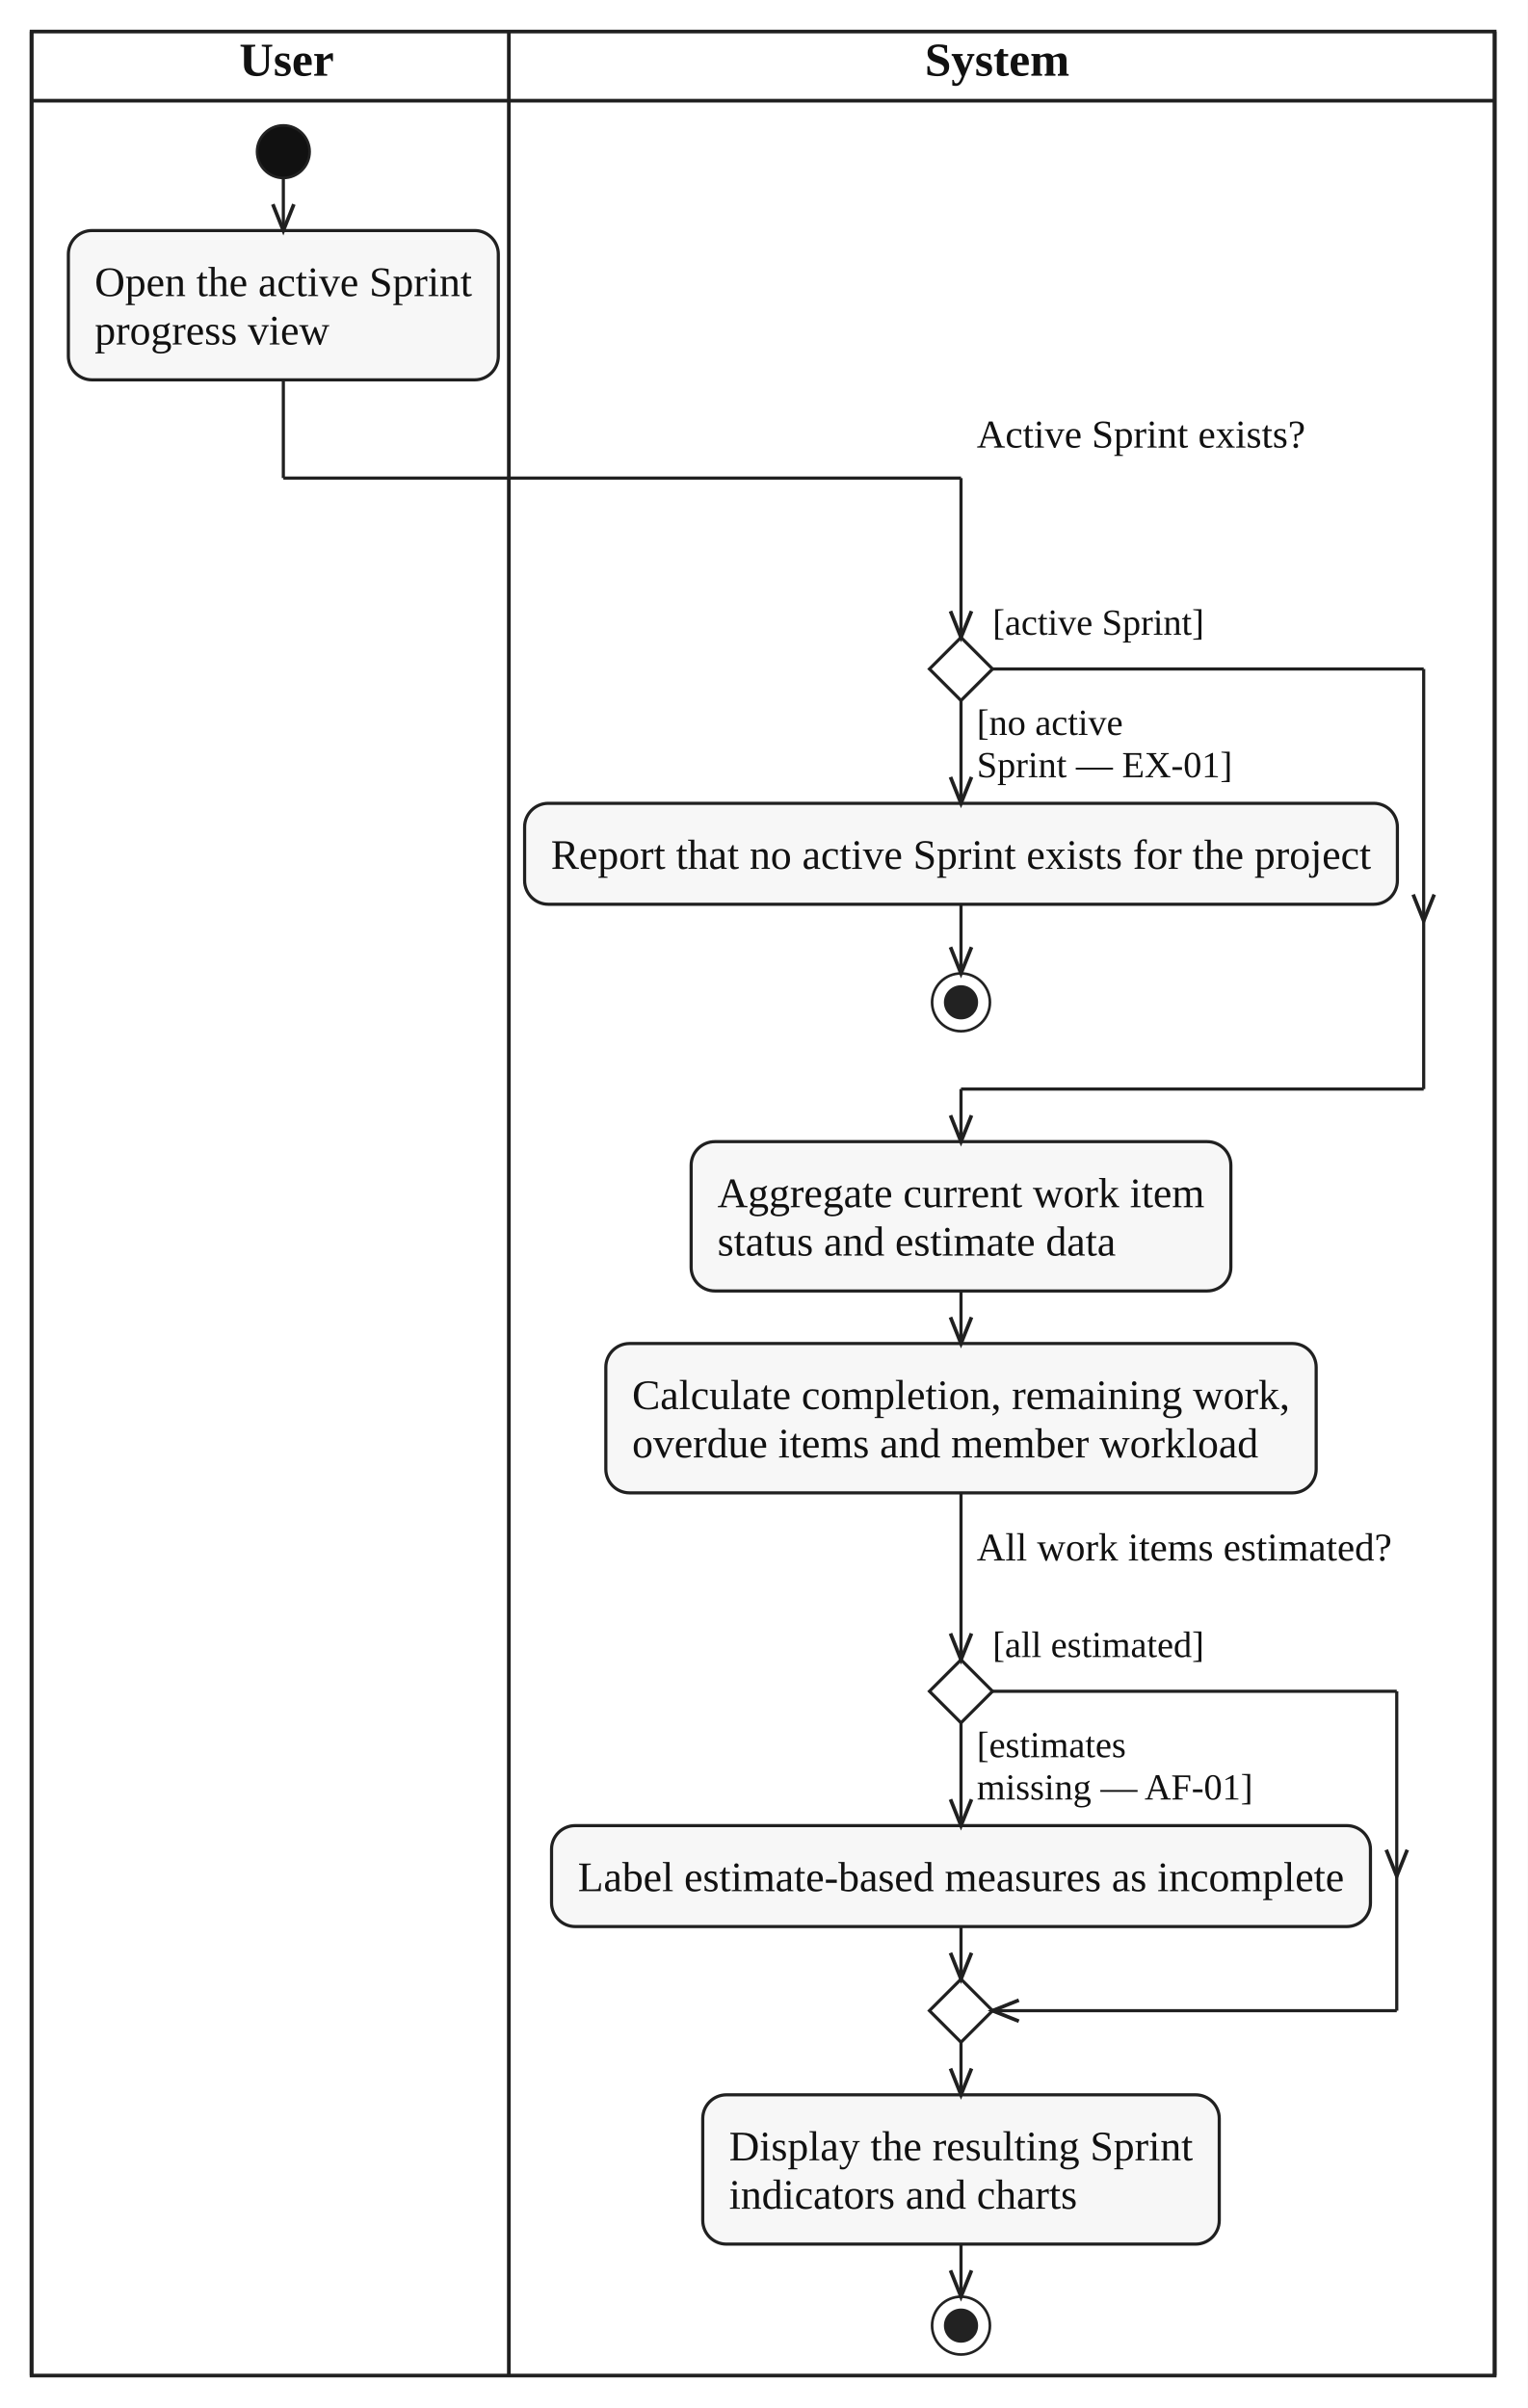
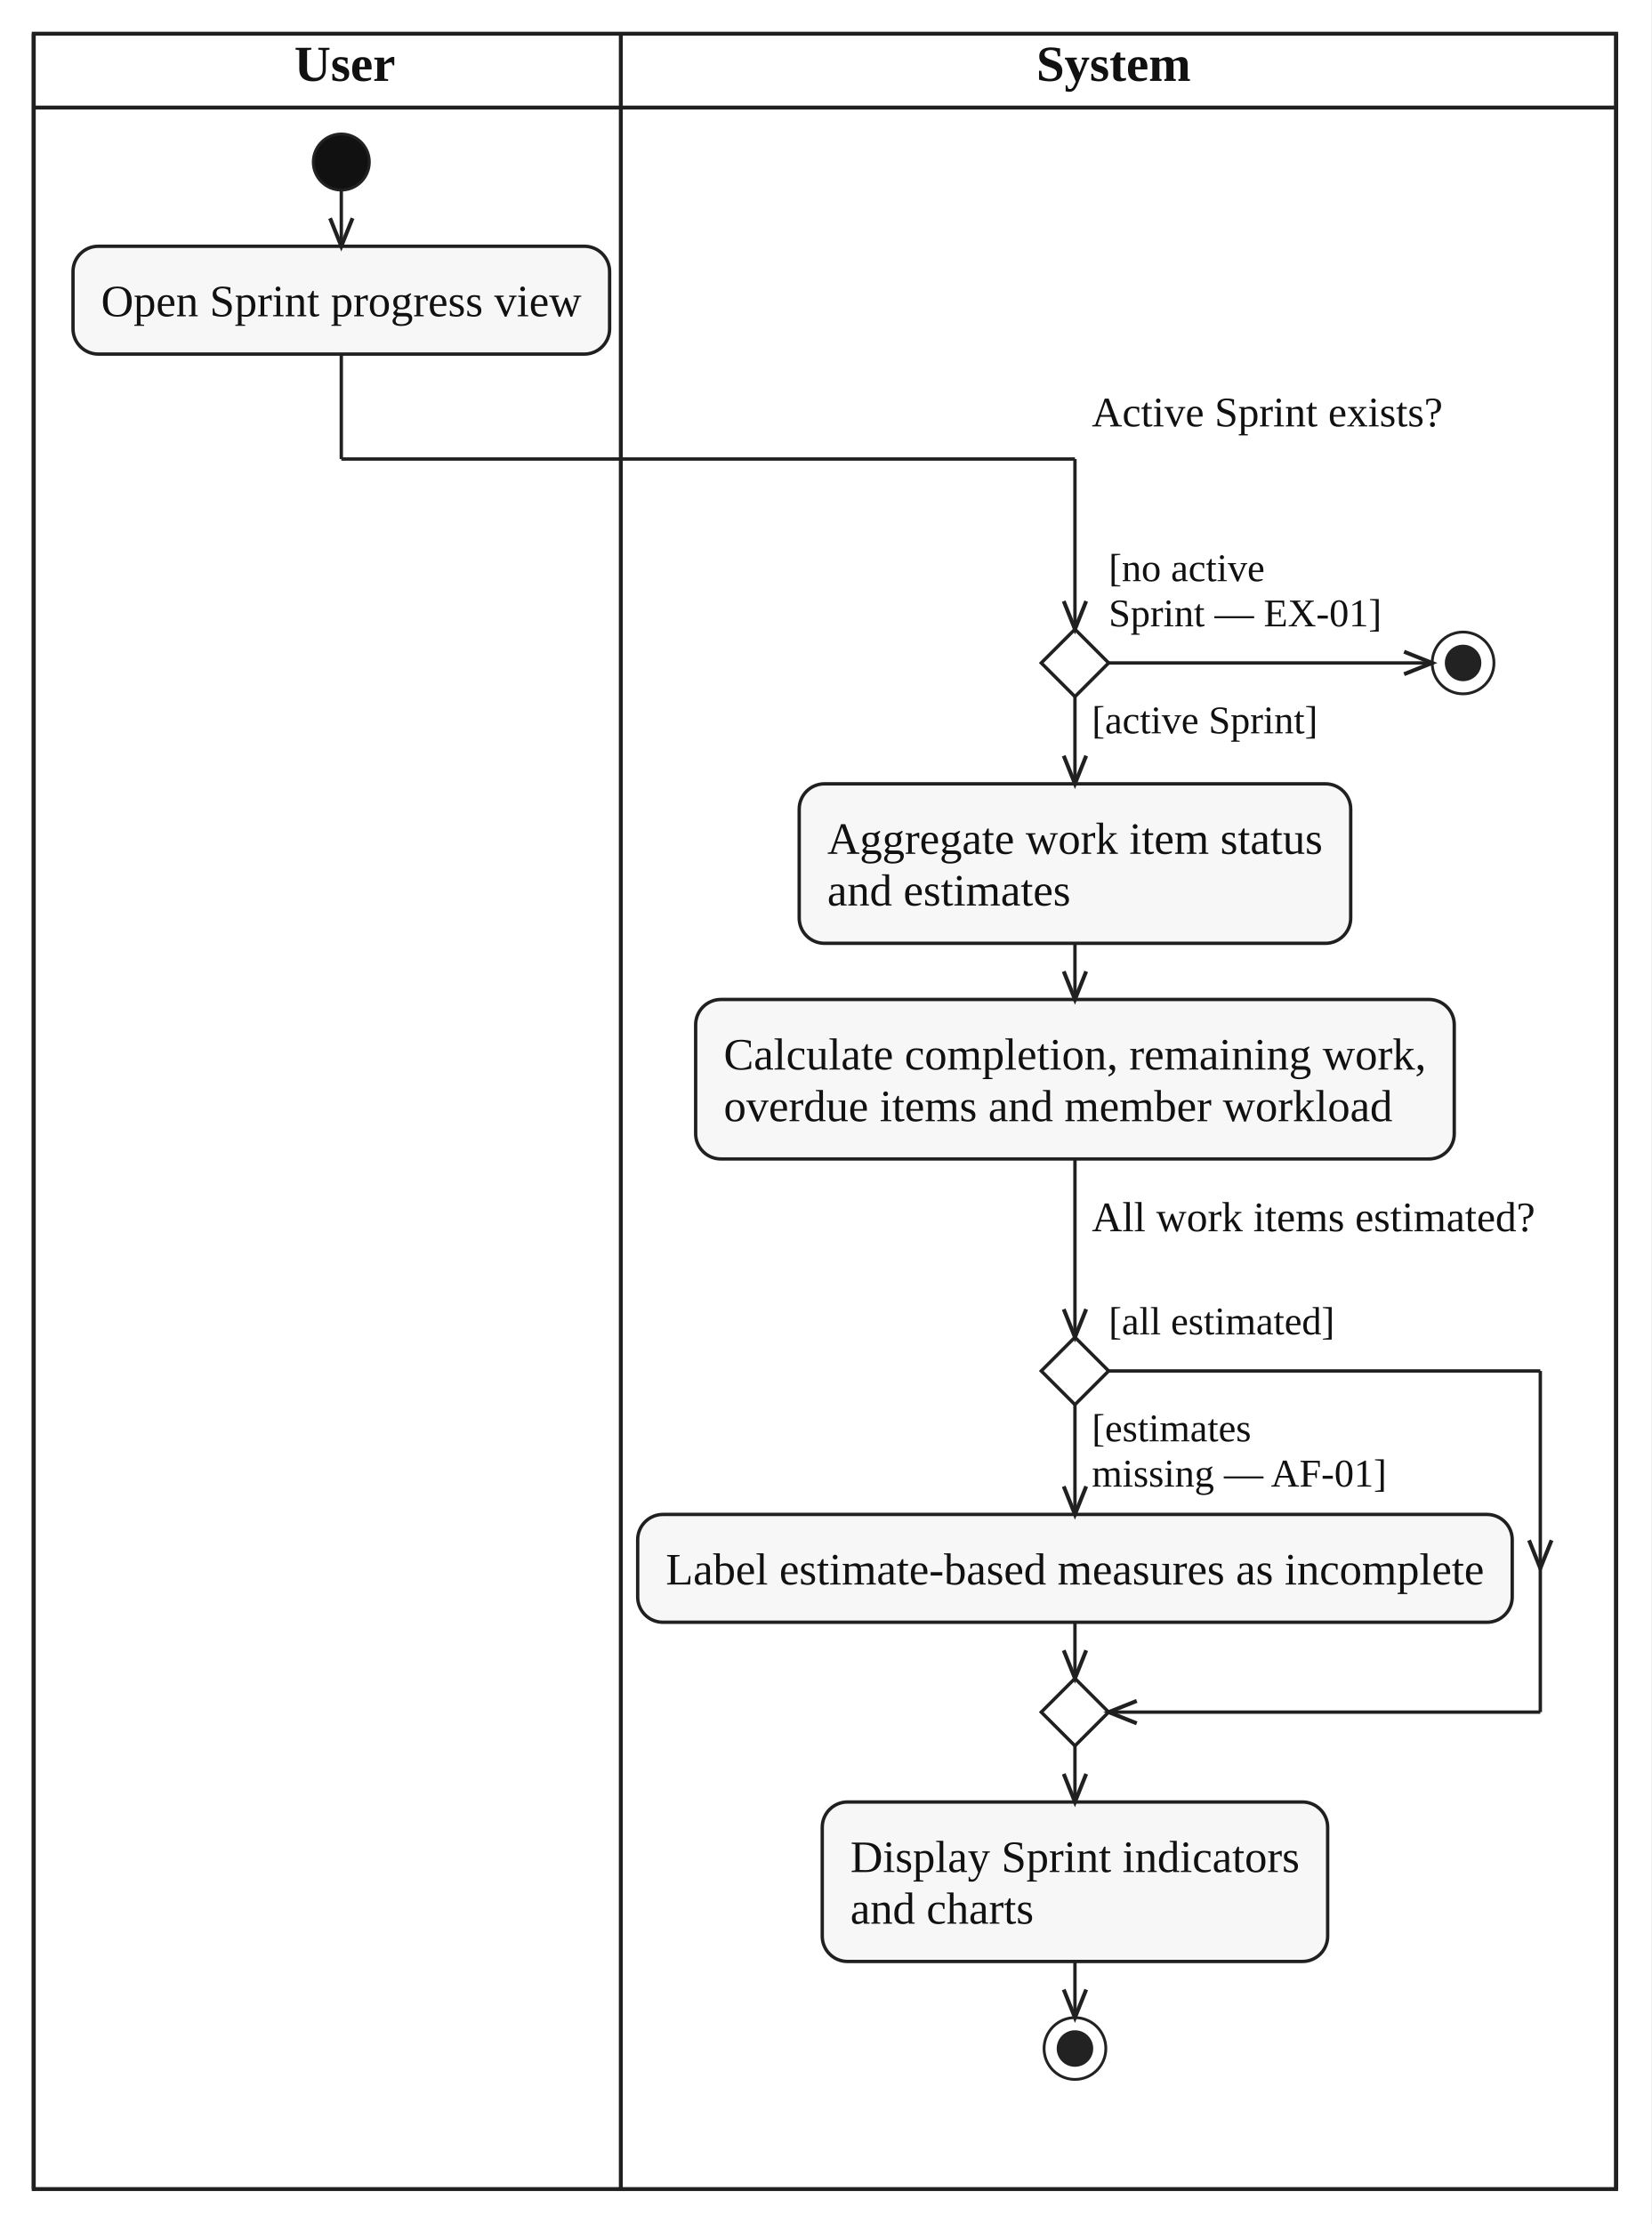
- <svg xmlns="http://www.w3.org/2000/svg" contentStyleType="text/css" height="916px" preserveAspectRatio="none" style="width:581px;height:916px;background:#FFFFFF;" version="1.1" viewBox="-5 0.394 581 916" width="581px" zoomAndPan="magnify" data-pres-formatted="1">
-   <rect id="pres-background" x="-5" y="0.394" width="581" height="916" fill="#FFFFFF" stroke="none" />
+ <svg xmlns="http://www.w3.org/2000/svg" contentStyleType="text/css" height="792px" preserveAspectRatio="none" style="width:588px;height:792px;background:#FFFFFF;" version="1.1" viewBox="-5 0.394 588 792" width="588px" zoomAndPan="magnify" data-pres-formatted="1">
+   <rect id="pres-background" x="-5" y="0.394" width="588" height="792" fill="#FFFFFF" stroke="none" />
  <defs />
  <g>
-     <rect fill="#FFFFFF" height="30.698" style="stroke:#FFFFFF;stroke-width:1.0;" width="541.688" x="15" y="12.394" />
-     <ellipse cx="102.758" cy="58.092" fill="#111111" rx="10" ry="10" style="stroke:#222222;stroke-width:1.0;" />
-     <rect fill="#F7F7F7" height="56.797" rx="9" ry="9" style="stroke:#202020;stroke-width:1.2;" width="163.516" x="21" y="88.092" />
-     <text fill="#111111" font-family="Times New Roman" font-size="16" lengthAdjust="spacing" textLength="143.516" x="31" y="113.029">Open the active Sprint</text>
-     <text fill="#111111" font-family="Times New Roman" font-size="16" lengthAdjust="spacing" textLength="89.312" x="31" y="131.428">progress view</text>
-     <line style="stroke:#202020;stroke-width:1.4;" x1="7" x2="7" y1="12.394" y2="904.052" />
-     <rect fill="#F7F7F7" height="38.398" rx="9" ry="9" style="stroke:#202020;stroke-width:1.2;" width="331.922" x="194.516" y="305.975" />
-     <text fill="#111111" font-family="Times New Roman" font-size="16" lengthAdjust="spacing" textLength="311.922" x="204.516" y="330.912">Report that no active Sprint exists for the project</text>
-     <ellipse cx="360.477" cy="381.674" fill="none" rx="11" ry="11" style="stroke:#222222;stroke-width:1.0;" />
-     <ellipse cx="360.477" cy="381.674" fill="#222222" rx="6" ry="6" style="stroke:#222222;stroke-width:1.0;" />
-     <polygon fill="#FFFFFF" points="360.477,242.876,372.477,254.876,360.477,266.876,348.477,254.876,360.477,242.876" style="stroke:#202020;stroke-width:1.2;" />
-     <text fill="#111111" font-family="Times New Roman" font-size="15" lengthAdjust="spacing" textLength="124.981" x="366.477" y="170.637">Active Sprint exists?</text>
-     <text fill="#111111" font-family="Times New Roman" font-size="15" lengthAdjust="spacing" textLength="3.75" x="366.477" y="187.886"> </text>
-     <text fill="#111111" font-family="Times New Roman" font-size="15" lengthAdjust="spacing" textLength="3.75" x="366.477" y="205.134"> </text>
-     <text fill="#111111" font-family="Times New Roman" font-size="15" lengthAdjust="spacing" textLength="3.75" x="366.477" y="222.383"> </text>
-     <text fill="#111111" font-family="Times New Roman" font-size="15" lengthAdjust="spacing" textLength="3.75" x="366.477" y="239.631"> </text>
-     <text fill="#111111" font-family="Times New Roman" font-size="14" lengthAdjust="spacing" textLength="62.583" x="366.477" y="279.946">  [no active</text>
-     <text fill="#111111" font-family="Times New Roman" font-size="14" lengthAdjust="spacing" textLength="104.214" x="366.477" y="296.045">  Sprint — EX-01]</text>
-     <text fill="#111111" font-family="Times New Roman" font-size="6" lengthAdjust="spacing" textLength="1.5" x="366.477" y="304.675"> </text>
-     <text fill="#111111" font-family="Times New Roman" font-size="14" lengthAdjust="spacing" textLength="87.473" x="372.477" y="241.848">[active Sprint]  </text>
-     <text fill="#111111" font-family="Times New Roman" font-size="6" lengthAdjust="spacing" textLength="1.5" x="372.477" y="250.477"> </text>
-     <rect fill="#F7F7F7" height="56.797" rx="9" ry="9" style="stroke:#202020;stroke-width:1.2;" width="205.258" x="257.848" y="434.674" />
-     <text fill="#111111" font-family="Times New Roman" font-size="16" lengthAdjust="spacing" textLength="185.258" x="267.848" y="459.611">Aggregate current work item</text>
-     <text fill="#111111" font-family="Times New Roman" font-size="16" lengthAdjust="spacing" textLength="151.508" x="267.848" y="478.01">status and estimate data</text>
-     <rect fill="#F7F7F7" height="56.797" rx="9" ry="9" style="stroke:#202020;stroke-width:1.2;" width="270.148" x="225.402" y="511.471" />
-     <text fill="#111111" font-family="Times New Roman" font-size="16" lengthAdjust="spacing" textLength="250.148" x="235.402" y="536.408">Calculate completion, remaining work,</text>
-     <text fill="#111111" font-family="Times New Roman" font-size="16" lengthAdjust="spacing" textLength="238.148" x="235.402" y="554.807">overdue items and member workload</text>
-     <rect fill="#F7F7F7" height="38.398" rx="9" ry="9" style="stroke:#202020;stroke-width:1.2;" width="311.438" x="204.758" y="694.856" />
-     <text fill="#111111" font-family="Times New Roman" font-size="16" lengthAdjust="spacing" textLength="291.438" x="214.758" y="719.794">Label estimate-based measures as incomplete</text>
-     <polygon fill="#FFFFFF" points="360.477,631.758,372.477,643.758,360.477,655.758,348.477,643.758,360.477,631.758" style="stroke:#202020;stroke-width:1.2;" />
-     <text fill="#111111" font-family="Times New Roman" font-size="15" lengthAdjust="spacing" textLength="157.881" x="366.477" y="594.016">All work items estimated?</text>
-     <text fill="#111111" font-family="Times New Roman" font-size="15" lengthAdjust="spacing" textLength="3.75" x="366.477" y="611.265"> </text>
-     <text fill="#111111" font-family="Times New Roman" font-size="15" lengthAdjust="spacing" textLength="3.75" x="366.477" y="628.513"> </text>
-     <text fill="#111111" font-family="Times New Roman" font-size="14" lengthAdjust="spacing" textLength="63.759" x="366.477" y="668.828">  [estimates</text>
-     <text fill="#111111" font-family="Times New Roman" font-size="14" lengthAdjust="spacing" textLength="112.786" x="366.477" y="684.927">  missing — AF-01]</text>
-     <text fill="#111111" font-family="Times New Roman" font-size="6" lengthAdjust="spacing" textLength="1.5" x="366.477" y="693.557"> </text>
-     <text fill="#111111" font-family="Times New Roman" font-size="14" lengthAdjust="spacing" textLength="87.466" x="372.477" y="630.73">[all estimated]  </text>
-     <text fill="#111111" font-family="Times New Roman" font-size="6" lengthAdjust="spacing" textLength="1.5" x="372.477" y="639.359"> </text>
-     <polygon fill="#FFFFFF" points="360.477,753.255,372.477,765.255,360.477,777.255,348.477,765.255,360.477,753.255" style="stroke:#202020;stroke-width:1.2;" />
-     <rect fill="#F7F7F7" height="56.797" rx="9" ry="9" style="stroke:#202020;stroke-width:1.2;" width="196.43" x="262.262" y="797.255" />
-     <text fill="#111111" font-family="Times New Roman" font-size="16" lengthAdjust="spacing" textLength="176.43" x="272.262" y="822.192">Display the resulting Sprint</text>
-     <text fill="#111111" font-family="Times New Roman" font-size="16" lengthAdjust="spacing" textLength="132.398" x="272.262" y="840.591">indicators and charts</text>
-     <ellipse cx="360.477" cy="885.052" fill="none" rx="11" ry="11" style="stroke:#222222;stroke-width:1.0;" />
-     <ellipse cx="360.477" cy="885.052" fill="#222222" rx="6" ry="6" style="stroke:#222222;stroke-width:1.0;" />
-     <line style="stroke:#202020;stroke-width:1.4;" x1="188.516" x2="188.516" y1="12.394" y2="904.052" />
-     <line style="stroke:#202020;stroke-width:1.4;" x1="563.438" x2="563.438" y1="12.394" y2="904.052" />
-     <line style="stroke:#202020;stroke-width:1.2;" x1="102.758" x2="102.758" y1="68.092" y2="88.092" />
-     <polyline points="98.758,78.092 102.758,88.092 106.758,78.092" fill="none" stroke="#202020" stroke-width="1.4" stroke-linejoin="miter" stroke-linecap="butt" class="open-arrowhead" />
-     <line style="stroke:#202020;stroke-width:1.2;" x1="360.477" x2="360.477" y1="344.373" y2="370.674" />
-     <polyline points="356.477,360.674 360.477,370.674 364.477,360.674" fill="none" stroke="#202020" stroke-width="1.4" stroke-linejoin="miter" stroke-linecap="butt" class="open-arrowhead" />
-     <line style="stroke:#202020;stroke-width:1.2;" x1="360.477" x2="360.477" y1="266.876" y2="305.975" />
-     <polyline points="356.477,295.975 360.477,305.975 364.477,295.975" fill="none" stroke="#202020" stroke-width="1.4" stroke-linejoin="miter" stroke-linecap="butt" class="open-arrowhead" />
-     <line style="stroke:#202020;stroke-width:1.2;" x1="372.477" x2="536.438" y1="254.876" y2="254.876" />
-     <polyline points="532.438,340.674 536.438,350.674 540.438,340.674" fill="none" stroke="#202020" stroke-width="1.4" stroke-linejoin="miter" stroke-linecap="butt" class="open-arrowhead" />
-     <line style="stroke:#202020;stroke-width:1.2;" x1="536.438" x2="536.438" y1="254.876" y2="414.674" />
-     <line style="stroke:#202020;stroke-width:1.2;" x1="536.438" x2="360.477" y1="414.674" y2="414.674" />
-     <line style="stroke:#202020;stroke-width:1.2;" x1="360.477" x2="360.477" y1="414.674" y2="434.674" />
-     <polyline points="356.477,424.674 360.477,434.674 364.477,424.674" fill="none" stroke="#202020" stroke-width="1.4" stroke-linejoin="miter" stroke-linecap="butt" class="open-arrowhead" />
-     <line style="stroke:#202020;stroke-width:1.2;" x1="360.477" x2="360.477" y1="491.471" y2="511.471" />
-     <polyline points="356.477,501.471 360.477,511.471 364.477,501.471" fill="none" stroke="#202020" stroke-width="1.4" stroke-linejoin="miter" stroke-linecap="butt" class="open-arrowhead" />
-     <line style="stroke:#202020;stroke-width:1.2;" x1="360.477" x2="360.477" y1="655.758" y2="694.856" />
-     <polyline points="356.477,684.856 360.477,694.856 364.477,684.856" fill="none" stroke="#202020" stroke-width="1.4" stroke-linejoin="miter" stroke-linecap="butt" class="open-arrowhead" />
-     <line style="stroke:#202020;stroke-width:1.2;" x1="372.477" x2="526.195" y1="643.758" y2="643.758" />
-     <polyline points="522.195,704.056 526.195,714.056 530.195,704.056" fill="none" stroke="#202020" stroke-width="1.4" stroke-linejoin="miter" stroke-linecap="butt" class="open-arrowhead" />
-     <line style="stroke:#202020;stroke-width:1.2;" x1="526.195" x2="526.195" y1="643.758" y2="765.255" />
-     <line style="stroke:#202020;stroke-width:1.2;" x1="526.195" x2="372.477" y1="765.255" y2="765.255" />
-     <polyline points="382.477,761.255 372.477,765.255 382.477,769.255" fill="none" stroke="#202020" stroke-width="1.4" stroke-linejoin="miter" stroke-linecap="butt" class="open-arrowhead" />
-     <line style="stroke:#202020;stroke-width:1.2;" x1="360.477" x2="360.477" y1="733.255" y2="753.255" />
-     <polyline points="356.477,743.255 360.477,753.255 364.477,743.255" fill="none" stroke="#202020" stroke-width="1.4" stroke-linejoin="miter" stroke-linecap="butt" class="open-arrowhead" />
-     <line style="stroke:#202020;stroke-width:1.2;" x1="360.477" x2="360.477" y1="568.268" y2="631.758" />
-     <polyline points="356.477,621.758 360.477,631.758 364.477,621.758" fill="none" stroke="#202020" stroke-width="1.4" stroke-linejoin="miter" stroke-linecap="butt" class="open-arrowhead" />
-     <line style="stroke:#202020;stroke-width:1.2;" x1="360.477" x2="360.477" y1="777.255" y2="797.255" />
-     <polyline points="356.477,787.255 360.477,797.255 364.477,787.255" fill="none" stroke="#202020" stroke-width="1.4" stroke-linejoin="miter" stroke-linecap="butt" class="open-arrowhead" />
-     <line style="stroke:#202020;stroke-width:1.2;" x1="360.477" x2="360.477" y1="854.052" y2="874.052" />
-     <polyline points="356.477,864.052 360.477,874.052 364.477,864.052" fill="none" stroke="#202020" stroke-width="1.4" stroke-linejoin="miter" stroke-linecap="butt" class="open-arrowhead" />
-     <line style="stroke:#202020;stroke-width:1.2;" x1="102.758" x2="102.758" y1="144.889" y2="182.255" />
-     <line style="stroke:#202020;stroke-width:1.2;" x1="102.758" x2="360.477" y1="182.255" y2="182.255" />
-     <line style="stroke:#202020;stroke-width:1.2;" x1="360.477" x2="360.477" y1="182.255" y2="242.876" />
-     <polyline points="356.477,232.876 360.477,242.876 364.477,232.876" fill="none" stroke="#202020" stroke-width="1.4" stroke-linejoin="miter" stroke-linecap="butt" class="open-arrowhead" />
-     <text fill="#111111" font-family="Times New Roman" font-size="18" font-weight="bold" lengthAdjust="spacing" textLength="35.982" x="86.017" y="29.198">User</text>
-     <text fill="#111111" font-family="Times New Roman" font-size="7" font-weight="bold" lengthAdjust="spacing" textLength="1.75" x="81.517" y="39.627"> </text>
-     <text fill="#111111" font-family="Times New Roman" font-size="18" font-weight="bold" lengthAdjust="spacing" textLength="54.993" x="346.73" y="29.198">System</text>
-     <text fill="#111111" font-family="Times New Roman" font-size="7" font-weight="bold" lengthAdjust="spacing" textLength="1.75" x="342.23" y="39.627"> </text>
+     <rect fill="#FFFFFF" height="30.698" style="stroke:#FFFFFF;stroke-width:1.0;" width="548.773" x="15" y="12.394" />
+     <ellipse cx="116.543" cy="58.092" fill="#111111" rx="10" ry="10" style="stroke:#222222;stroke-width:1.0;" />
+     <rect fill="#F7F7F7" height="38.398" rx="9" ry="9" style="stroke:#202020;stroke-width:1.2;" width="191.086" x="21" y="88.092" />
+     <text fill="#111111" font-family="Times New Roman" font-size="16" lengthAdjust="spacing" textLength="171.086" x="31" y="113.029">Open Sprint progress view</text>
+     <line style="stroke:#202020;stroke-width:1.4;" x1="7" x2="7" y1="12.394" y2="779.954" />
+     <rect fill="#F7F7F7" height="56.797" rx="9" ry="9" style="stroke:#202020;stroke-width:1.2;" width="196.398" x="279.606" y="279.527" />
+     <text fill="#111111" font-family="Times New Roman" font-size="16" lengthAdjust="spacing" textLength="176.398" x="289.606" y="304.464">Aggregate work item status</text>
+     <text fill="#111111" font-family="Times New Roman" font-size="16" lengthAdjust="spacing" textLength="86.641" x="289.606" y="322.863">and estimates</text>
+     <rect fill="#F7F7F7" height="56.797" rx="9" ry="9" style="stroke:#202020;stroke-width:1.2;" width="270.148" x="242.731" y="356.324" />
+     <text fill="#111111" font-family="Times New Roman" font-size="16" lengthAdjust="spacing" textLength="250.148" x="252.731" y="381.261">Calculate completion, remaining work,</text>
+     <text fill="#111111" font-family="Times New Roman" font-size="16" lengthAdjust="spacing" textLength="238.148" x="252.731" y="399.66">overdue items and member workload</text>
+     <rect fill="#F7F7F7" height="38.398" rx="9" ry="9" style="stroke:#202020;stroke-width:1.2;" width="311.438" x="222.086" y="539.71" />
+     <text fill="#111111" font-family="Times New Roman" font-size="16" lengthAdjust="spacing" textLength="291.438" x="232.086" y="564.647">Label estimate-based measures as incomplete</text>
+     <polygon fill="#FFFFFF" points="377.805,476.611,389.805,488.611,377.805,500.611,365.805,488.611,377.805,476.611" style="stroke:#202020;stroke-width:1.2;" />
+     <text fill="#111111" font-family="Times New Roman" font-size="15" lengthAdjust="spacing" textLength="157.881" x="383.805" y="438.869">All work items estimated?</text>
+     <text fill="#111111" font-family="Times New Roman" font-size="15" lengthAdjust="spacing" textLength="3.75" x="383.805" y="456.118"> </text>
+     <text fill="#111111" font-family="Times New Roman" font-size="15" lengthAdjust="spacing" textLength="3.75" x="383.805" y="473.366"> </text>
+     <text fill="#111111" font-family="Times New Roman" font-size="14" lengthAdjust="spacing" textLength="63.759" x="383.805" y="513.681">  [estimates</text>
+     <text fill="#111111" font-family="Times New Roman" font-size="14" lengthAdjust="spacing" textLength="112.786" x="383.805" y="529.78">  missing — AF-01]</text>
+     <text fill="#111111" font-family="Times New Roman" font-size="6" lengthAdjust="spacing" textLength="1.5" x="383.805" y="538.41"> </text>
+     <text fill="#111111" font-family="Times New Roman" font-size="14" lengthAdjust="spacing" textLength="87.466" x="389.805" y="475.582">[all estimated]  </text>
+     <text fill="#111111" font-family="Times New Roman" font-size="6" lengthAdjust="spacing" textLength="1.5" x="389.805" y="484.212"> </text>
+     <polygon fill="#FFFFFF" points="377.805,598.108,389.805,610.108,377.805,622.108,365.805,610.108,377.805,598.108" style="stroke:#202020;stroke-width:1.2;" />
+     <rect fill="#F7F7F7" height="56.797" rx="9" ry="9" style="stroke:#202020;stroke-width:1.2;" width="179.984" x="287.812" y="642.108" />
+     <text fill="#111111" font-family="Times New Roman" font-size="16" lengthAdjust="spacing" textLength="159.984" x="297.812" y="667.045">Display Sprint indicators</text>
+     <text fill="#111111" font-family="Times New Roman" font-size="16" lengthAdjust="spacing" textLength="65.305" x="297.812" y="685.444">and charts</text>
+     <ellipse cx="377.805" cy="729.905" fill="none" rx="11" ry="11" style="stroke:#222222;stroke-width:1.0;" />
+     <ellipse cx="377.805" cy="729.905" fill="#222222" rx="6" ry="6" style="stroke:#222222;stroke-width:1.0;" />
+     <polygon fill="#FFFFFF" points="377.805,224.477,389.805,236.477,377.805,248.477,365.805,236.477,377.805,224.477" style="stroke:#202020;stroke-width:1.2;" />
+     <text fill="#111111" font-family="Times New Roman" font-size="15" lengthAdjust="spacing" textLength="124.981" x="383.805" y="152.239">Active Sprint exists?</text>
+     <text fill="#111111" font-family="Times New Roman" font-size="15" lengthAdjust="spacing" textLength="3.75" x="383.805" y="169.487"> </text>
+     <text fill="#111111" font-family="Times New Roman" font-size="15" lengthAdjust="spacing" textLength="3.75" x="383.805" y="186.736"> </text>
+     <text fill="#111111" font-family="Times New Roman" font-size="15" lengthAdjust="spacing" textLength="3.75" x="383.805" y="203.984"> </text>
+     <text fill="#111111" font-family="Times New Roman" font-size="15" lengthAdjust="spacing" textLength="3.75" x="383.805" y="221.233"> </text>
+     <text fill="#111111" font-family="Times New Roman" font-size="14" lengthAdjust="spacing" textLength="87.473" x="383.805" y="261.548">[active Sprint]  </text>
+     <text fill="#111111" font-family="Times New Roman" font-size="6" lengthAdjust="spacing" textLength="1.5" x="383.805" y="270.178"> </text>
+     <text fill="#111111" font-family="Times New Roman" font-size="14" lengthAdjust="spacing" textLength="62.583" x="389.805" y="207.351">  [no active</text>
+     <text fill="#111111" font-family="Times New Roman" font-size="14" lengthAdjust="spacing" textLength="104.214" x="389.805" y="223.449">  Sprint — EX-01]</text>
+     <text fill="#111111" font-family="Times New Roman" font-size="6" lengthAdjust="spacing" textLength="1.5" x="389.805" y="232.079"> </text>
+     <ellipse cx="516.019" cy="236.477" fill="none" rx="11" ry="11" style="stroke:#222222;stroke-width:1.0;" />
+     <ellipse cx="516.019" cy="236.477" fill="#222222" rx="6" ry="6" style="stroke:#222222;stroke-width:1.0;" />
+     <line style="stroke:#202020;stroke-width:1.4;" x1="216.086" x2="216.086" y1="12.394" y2="779.954" />
+     <line style="stroke:#202020;stroke-width:1.4;" x1="570.523" x2="570.523" y1="12.394" y2="779.954" />
+     <line style="stroke:#202020;stroke-width:1.2;" x1="116.543" x2="116.543" y1="68.092" y2="88.092" />
+     <polyline points="112.543,78.092 116.543,88.092 120.543,78.092" fill="none" stroke="#202020" stroke-width="1.4" stroke-linejoin="miter" stroke-linecap="butt" class="open-arrowhead" />
+     <line style="stroke:#202020;stroke-width:1.2;" x1="377.805" x2="377.805" y1="336.324" y2="356.324" />
+     <polyline points="373.805,346.324 377.805,356.324 381.805,346.324" fill="none" stroke="#202020" stroke-width="1.4" stroke-linejoin="miter" stroke-linecap="butt" class="open-arrowhead" />
+     <line style="stroke:#202020;stroke-width:1.2;" x1="377.805" x2="377.805" y1="500.611" y2="539.71" />
+     <polyline points="373.805,529.71 377.805,539.71 381.805,529.71" fill="none" stroke="#202020" stroke-width="1.4" stroke-linejoin="miter" stroke-linecap="butt" class="open-arrowhead" />
+     <line style="stroke:#202020;stroke-width:1.2;" x1="389.805" x2="543.523" y1="488.611" y2="488.611" />
+     <polyline points="539.523,548.909 543.523,558.909 547.523,548.909" fill="none" stroke="#202020" stroke-width="1.4" stroke-linejoin="miter" stroke-linecap="butt" class="open-arrowhead" />
+     <line style="stroke:#202020;stroke-width:1.2;" x1="543.523" x2="543.523" y1="488.611" y2="610.108" />
+     <line style="stroke:#202020;stroke-width:1.2;" x1="543.523" x2="389.805" y1="610.108" y2="610.108" />
+     <polyline points="399.805,606.108 389.805,610.108 399.805,614.108" fill="none" stroke="#202020" stroke-width="1.4" stroke-linejoin="miter" stroke-linecap="butt" class="open-arrowhead" />
+     <line style="stroke:#202020;stroke-width:1.2;" x1="377.805" x2="377.805" y1="578.108" y2="598.108" />
+     <polyline points="373.805,588.108 377.805,598.108 381.805,588.108" fill="none" stroke="#202020" stroke-width="1.4" stroke-linejoin="miter" stroke-linecap="butt" class="open-arrowhead" />
+     <line style="stroke:#202020;stroke-width:1.2;" x1="377.805" x2="377.805" y1="413.121" y2="476.611" />
+     <polyline points="373.805,466.611 377.805,476.611 381.805,466.611" fill="none" stroke="#202020" stroke-width="1.4" stroke-linejoin="miter" stroke-linecap="butt" class="open-arrowhead" />
+     <line style="stroke:#202020;stroke-width:1.2;" x1="377.805" x2="377.805" y1="622.108" y2="642.108" />
+     <polyline points="373.805,632.108 377.805,642.108 381.805,632.108" fill="none" stroke="#202020" stroke-width="1.4" stroke-linejoin="miter" stroke-linecap="butt" class="open-arrowhead" />
+     <line style="stroke:#202020;stroke-width:1.2;" x1="377.805" x2="377.805" y1="698.905" y2="718.905" />
+     <polyline points="373.805,708.905 377.805,718.905 381.805,708.905" fill="none" stroke="#202020" stroke-width="1.4" stroke-linejoin="miter" stroke-linecap="butt" class="open-arrowhead" />
+     <line style="stroke:#202020;stroke-width:1.2;" x1="377.805" x2="377.805" y1="248.477" y2="279.527" />
+     <polyline points="373.805,269.527 377.805,279.527 381.805,269.527" fill="none" stroke="#202020" stroke-width="1.4" stroke-linejoin="miter" stroke-linecap="butt" class="open-arrowhead" />
+     <line style="stroke:#202020;stroke-width:1.2;" x1="389.805" x2="505.019" y1="236.477" y2="236.477" />
+     <polyline points="495.019,232.477 505.019,236.477 495.019,240.477" fill="none" stroke="#202020" stroke-width="1.4" stroke-linejoin="miter" stroke-linecap="butt" class="open-arrowhead" />
+     <line style="stroke:#202020;stroke-width:1.2;" x1="116.543" x2="116.543" y1="126.49" y2="163.856" />
+     <line style="stroke:#202020;stroke-width:1.2;" x1="116.543" x2="377.805" y1="163.856" y2="163.856" />
+     <line style="stroke:#202020;stroke-width:1.2;" x1="377.805" x2="377.805" y1="163.856" y2="224.477" />
+     <polyline points="373.805,214.477 377.805,224.477 381.805,214.477" fill="none" stroke="#202020" stroke-width="1.4" stroke-linejoin="miter" stroke-linecap="butt" class="open-arrowhead" />
+     <text fill="#111111" font-family="Times New Roman" font-size="18" font-weight="bold" lengthAdjust="spacing" textLength="35.982" x="99.802" y="29.198">User</text>
+     <text fill="#111111" font-family="Times New Roman" font-size="7" font-weight="bold" lengthAdjust="spacing" textLength="1.75" x="95.302" y="39.627"> </text>
+     <text fill="#111111" font-family="Times New Roman" font-size="18" font-weight="bold" lengthAdjust="spacing" textLength="54.993" x="364.058" y="29.198">System</text>
+     <text fill="#111111" font-family="Times New Roman" font-size="7" font-weight="bold" lengthAdjust="spacing" textLength="1.75" x="359.558" y="39.627"> </text>
  </g>
  <g id="pres-frame" fill="none" stroke="#202020" stroke-width="1.4">
-     <rect x="7" y="12.394" width="556.438" height="891.658" />
-     <line x1="7" x2="563.438" y1="38.698" y2="38.698" />
+     <rect x="7" y="12.394" width="563.523" height="767.561" />
+     <line x1="7" x2="570.523" y1="38.698" y2="38.698" />
  </g>
</svg>
